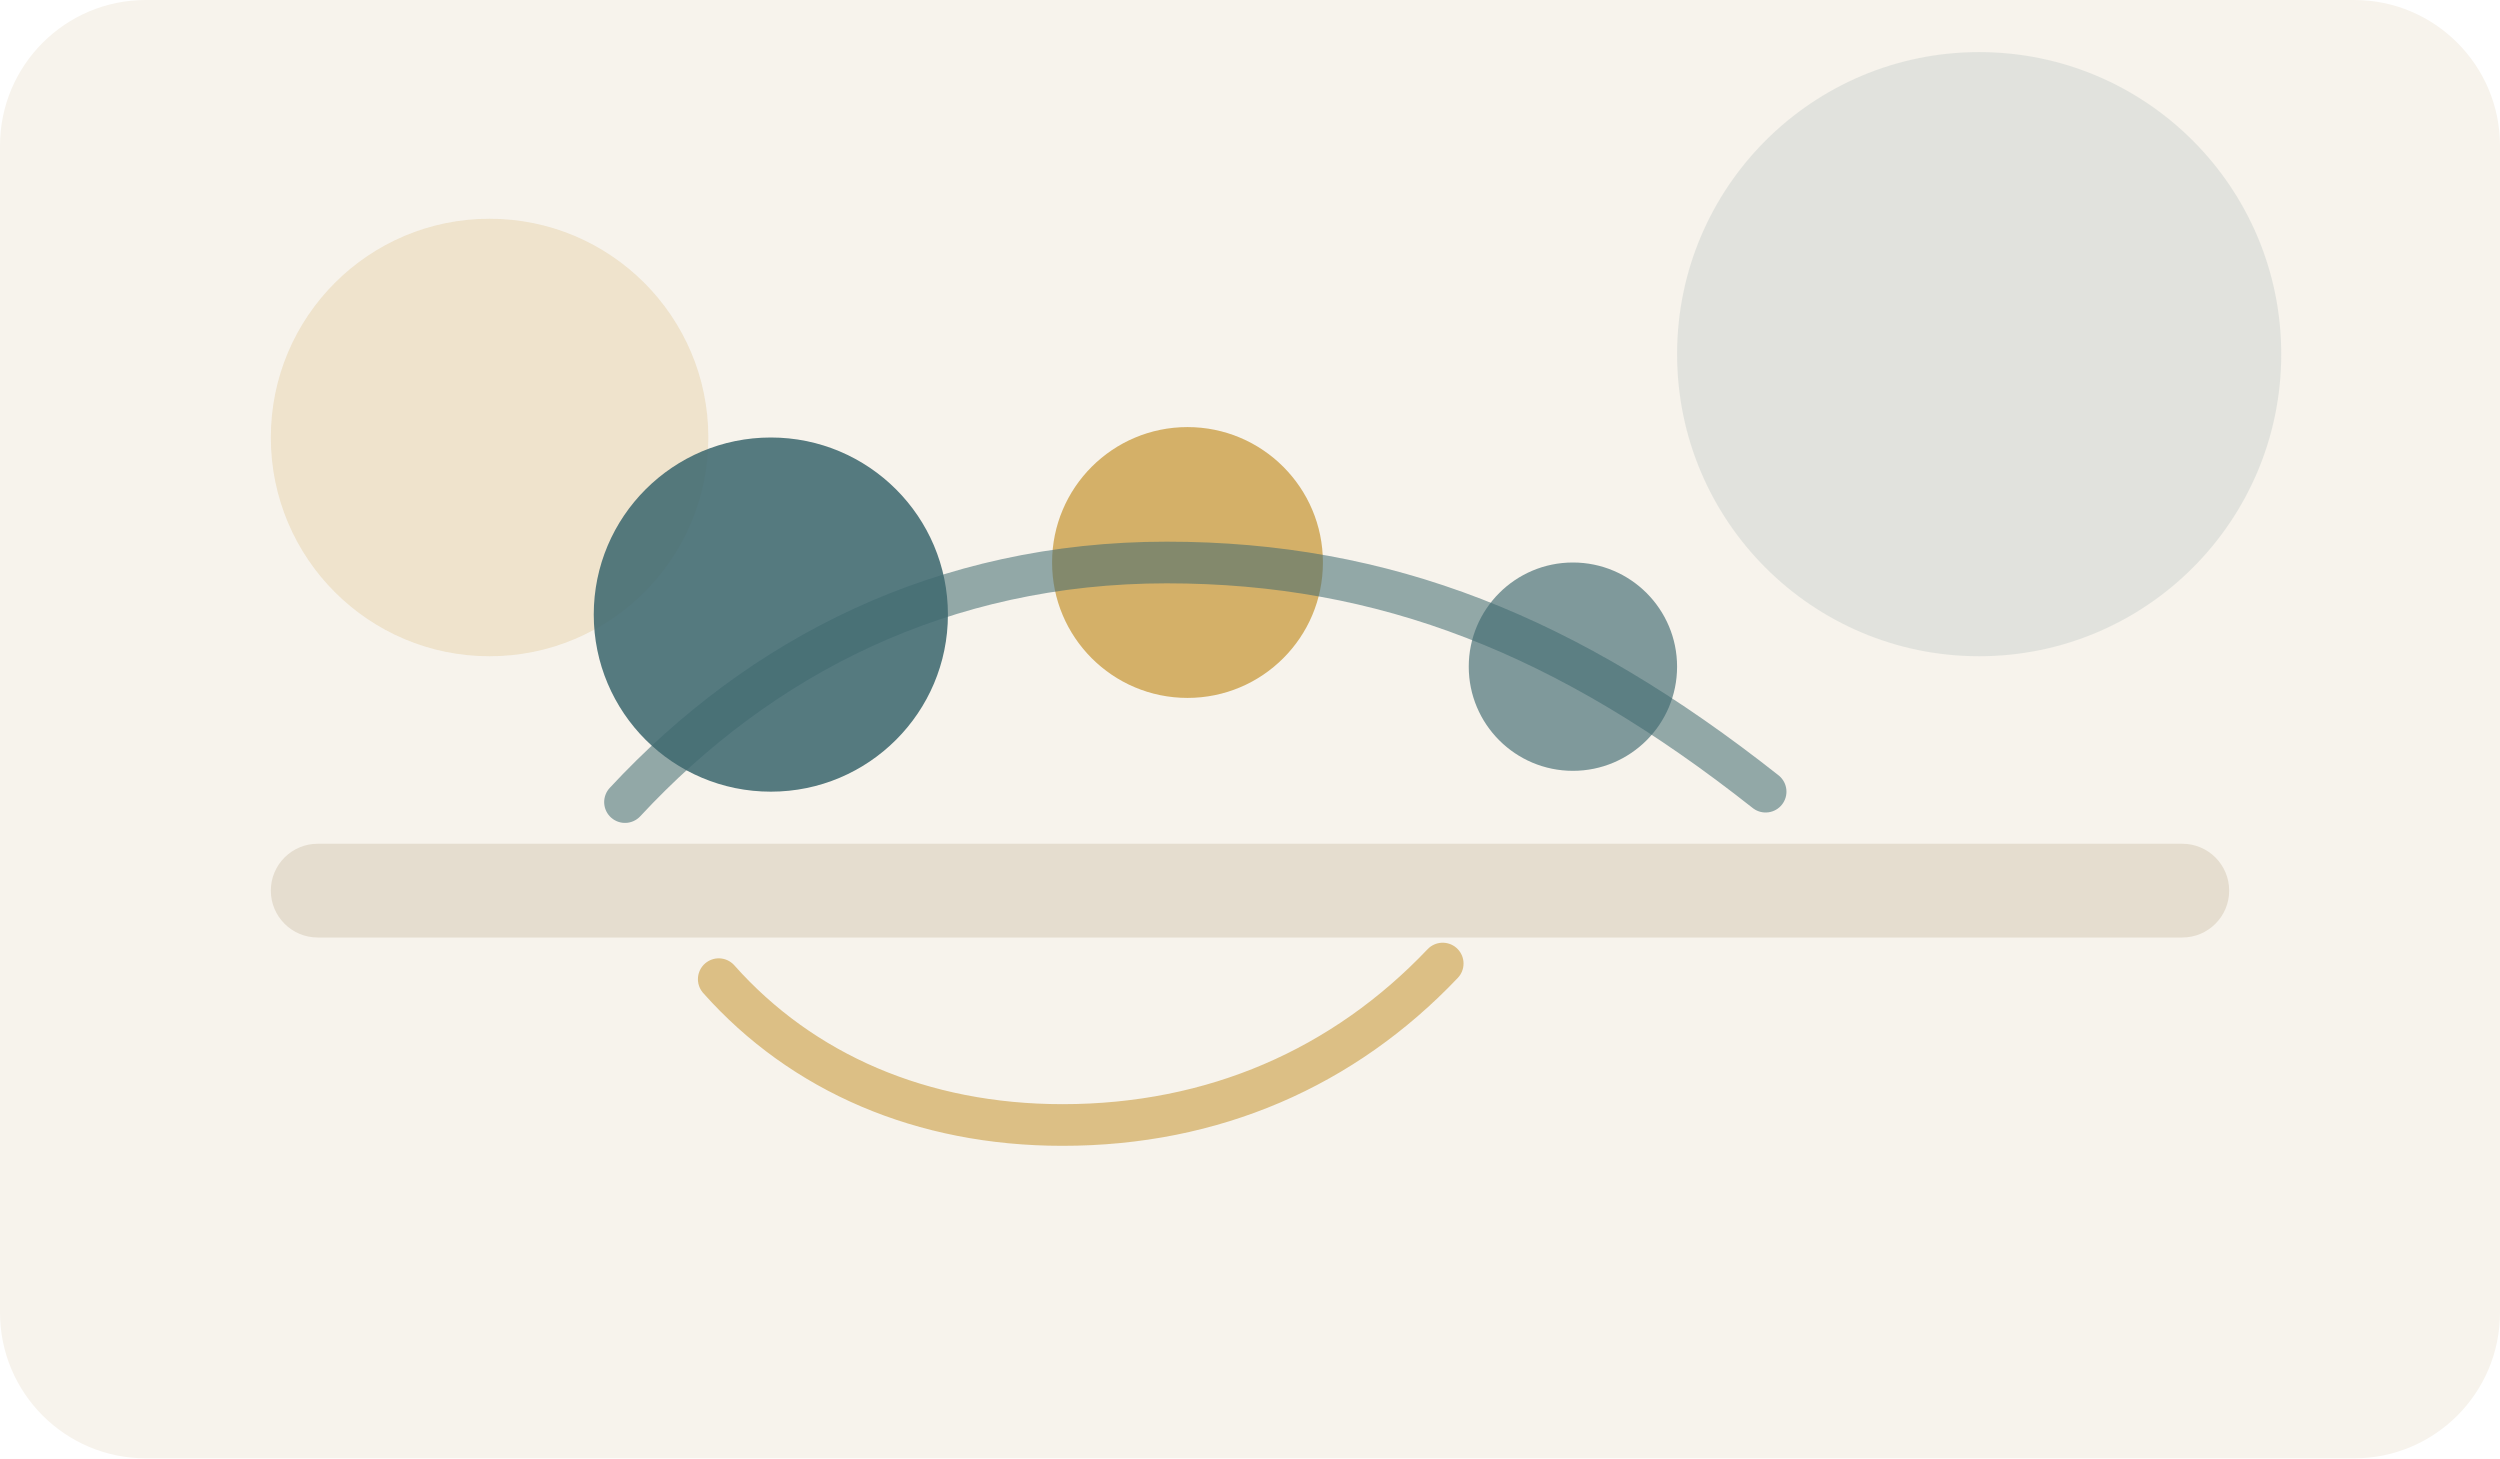
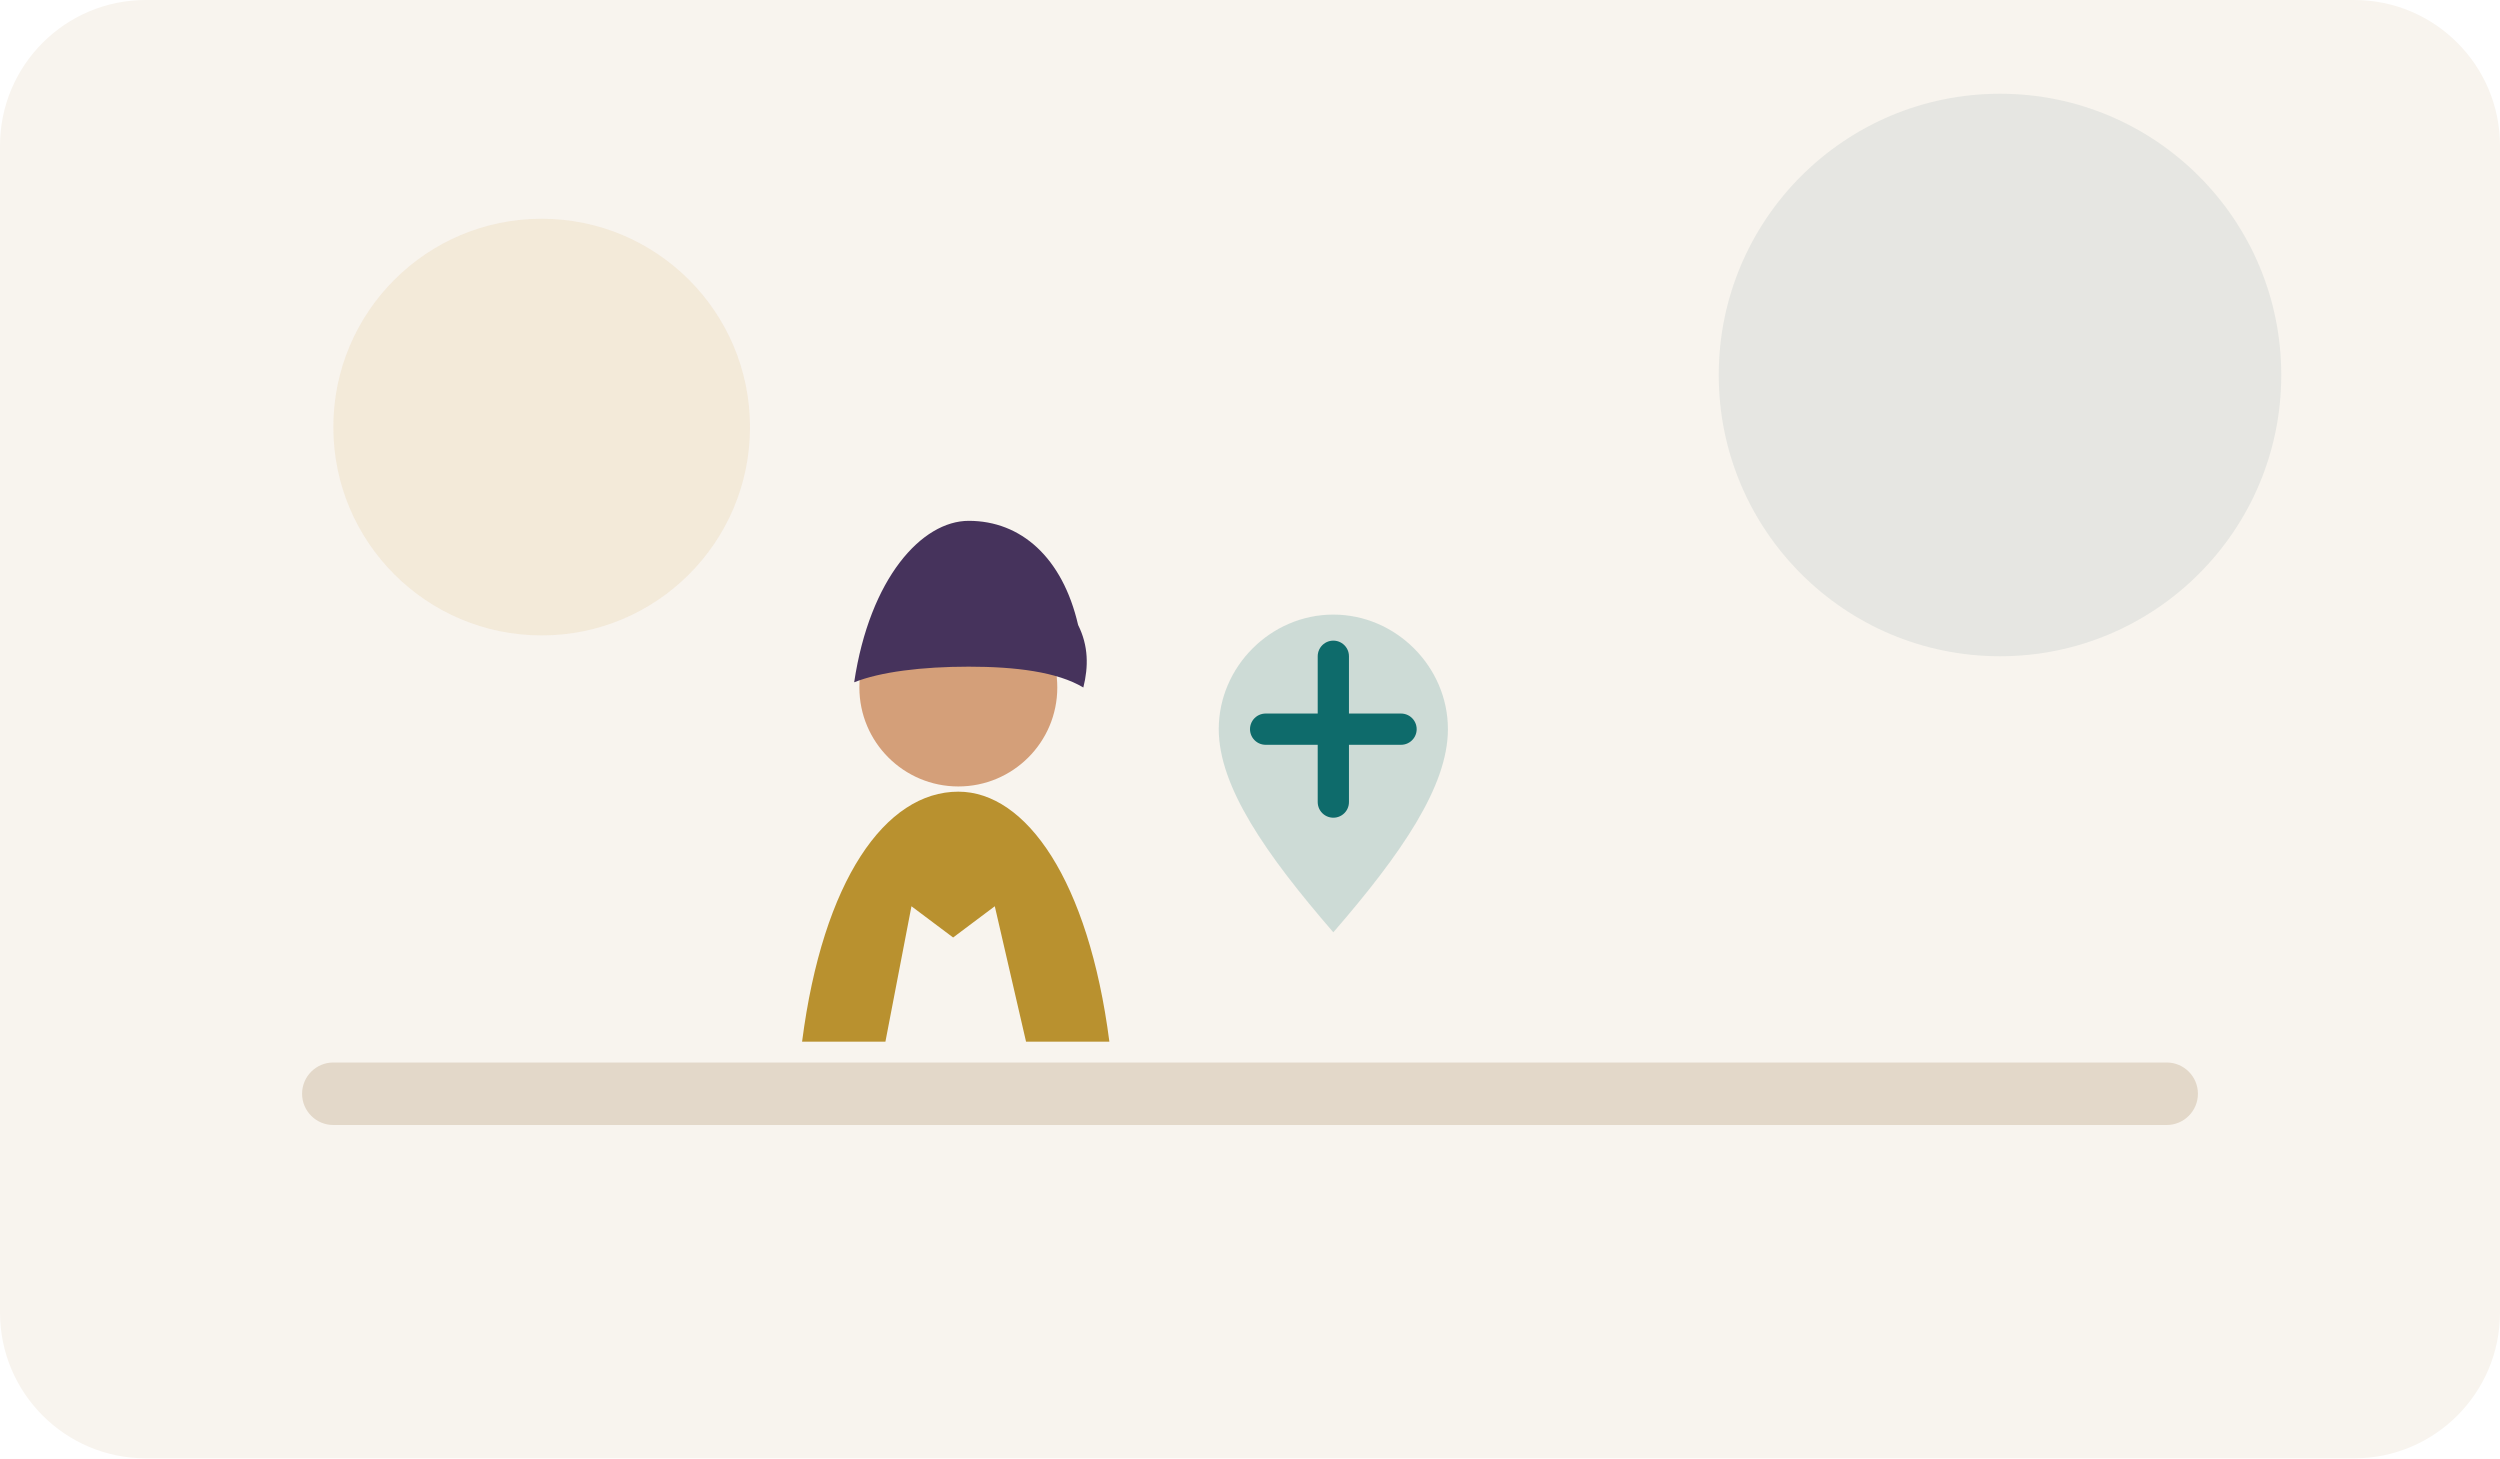
<svg xmlns="http://www.w3.org/2000/svg" viewBox="0 0 480 280" fill="none">
-   <rect width="480" height="280" rx="28" fill="#f7f3ec" />
-   <circle cx="94" cy="84" r="42" fill="#d0a95a" opacity=".22" />
-   <circle cx="380" cy="68" r="58" fill="#3f6970" opacity=".12" />
-   <rect x="52" y="162" width="376" height="18" rx="9" fill="#E5DDCF" />
-   <circle cx="148" cy="118" r="34" fill="#3f6970" opacity=".88" />
-   <circle cx="228" cy="108" r="26" fill="#d0a95a" opacity=".9" />
-   <circle cx="302" cy="128" r="20" fill="#3f6970" opacity=".65" />
-   <path d="M120 154c26-28 61-46 104-46 42 0 77 14 115 44" stroke="#3f6970" stroke-width="8" stroke-linecap="round" opacity=".55" />
-   <path d="M138 188c16 18 39 28 66 28 29 0 54-11 73-31" stroke="#d0a95a" stroke-width="8" stroke-linecap="round" opacity=".7" />
+   <rect width="480" height="280" rx="28" fill="#F8F4EE" />
+   <circle cx="104" cy="82" r="40" fill="#D0A95A" fill-opacity="0.14" />
+   <circle cx="384" cy="72" r="54" fill="#3F6970" fill-opacity="0.10" />
+   <rect x="58" y="204" width="364" height="12" rx="6" fill="#E3D8C9" />
+   <circle cx="184" cy="132" r="19" fill="#D49F79" />
+   <path d="M164 131c3-20 13-31 22-31 10 0 18 7 21 20 2 4 2 8 1 12-5-3-13-4-22-4s-17 1-22 3z" fill="#46335C" />
+   <path d="M154 200c4-31 16-48 30-48 13 0 25 17 29 48h-16l-6-26-8 6-8-6-5 26h-16z" fill="#B9912F" />
+   <path d="M256 118c12 0 22 10 22 22 0 11-9 24-22 39-13-15-22-28-22-39 0-12 10-22 22-22z" fill="#0E6B6B" fill-opacity="0.18" />
+   <path d="M256 126v28" stroke="#0E6B6B" stroke-width="6" stroke-linecap="round" />
+   <path d="M243 140h26" stroke="#0E6B6B" stroke-width="6" stroke-linecap="round" />
</svg>
